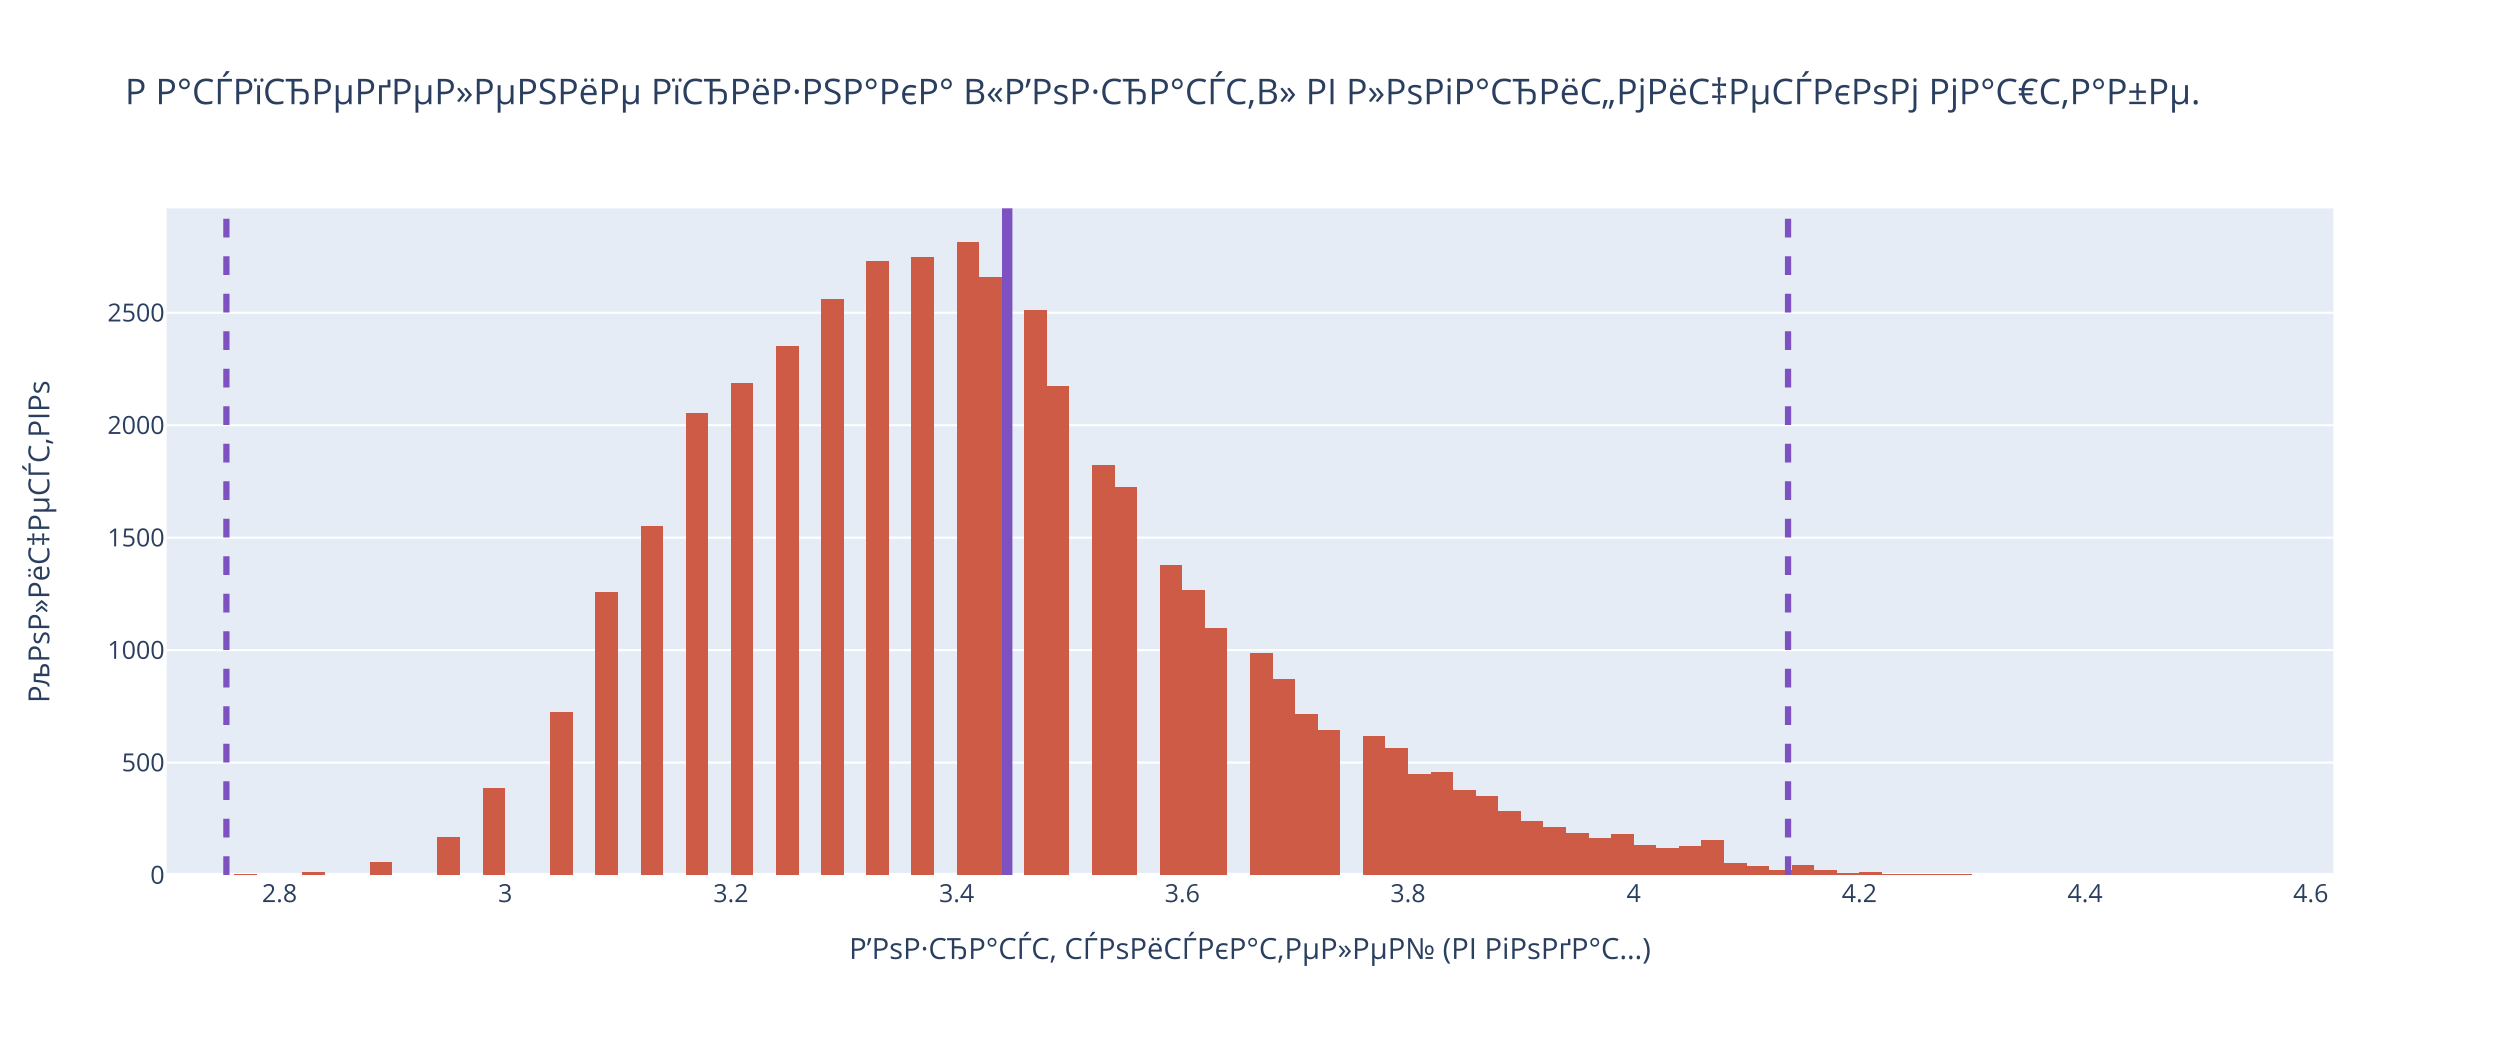
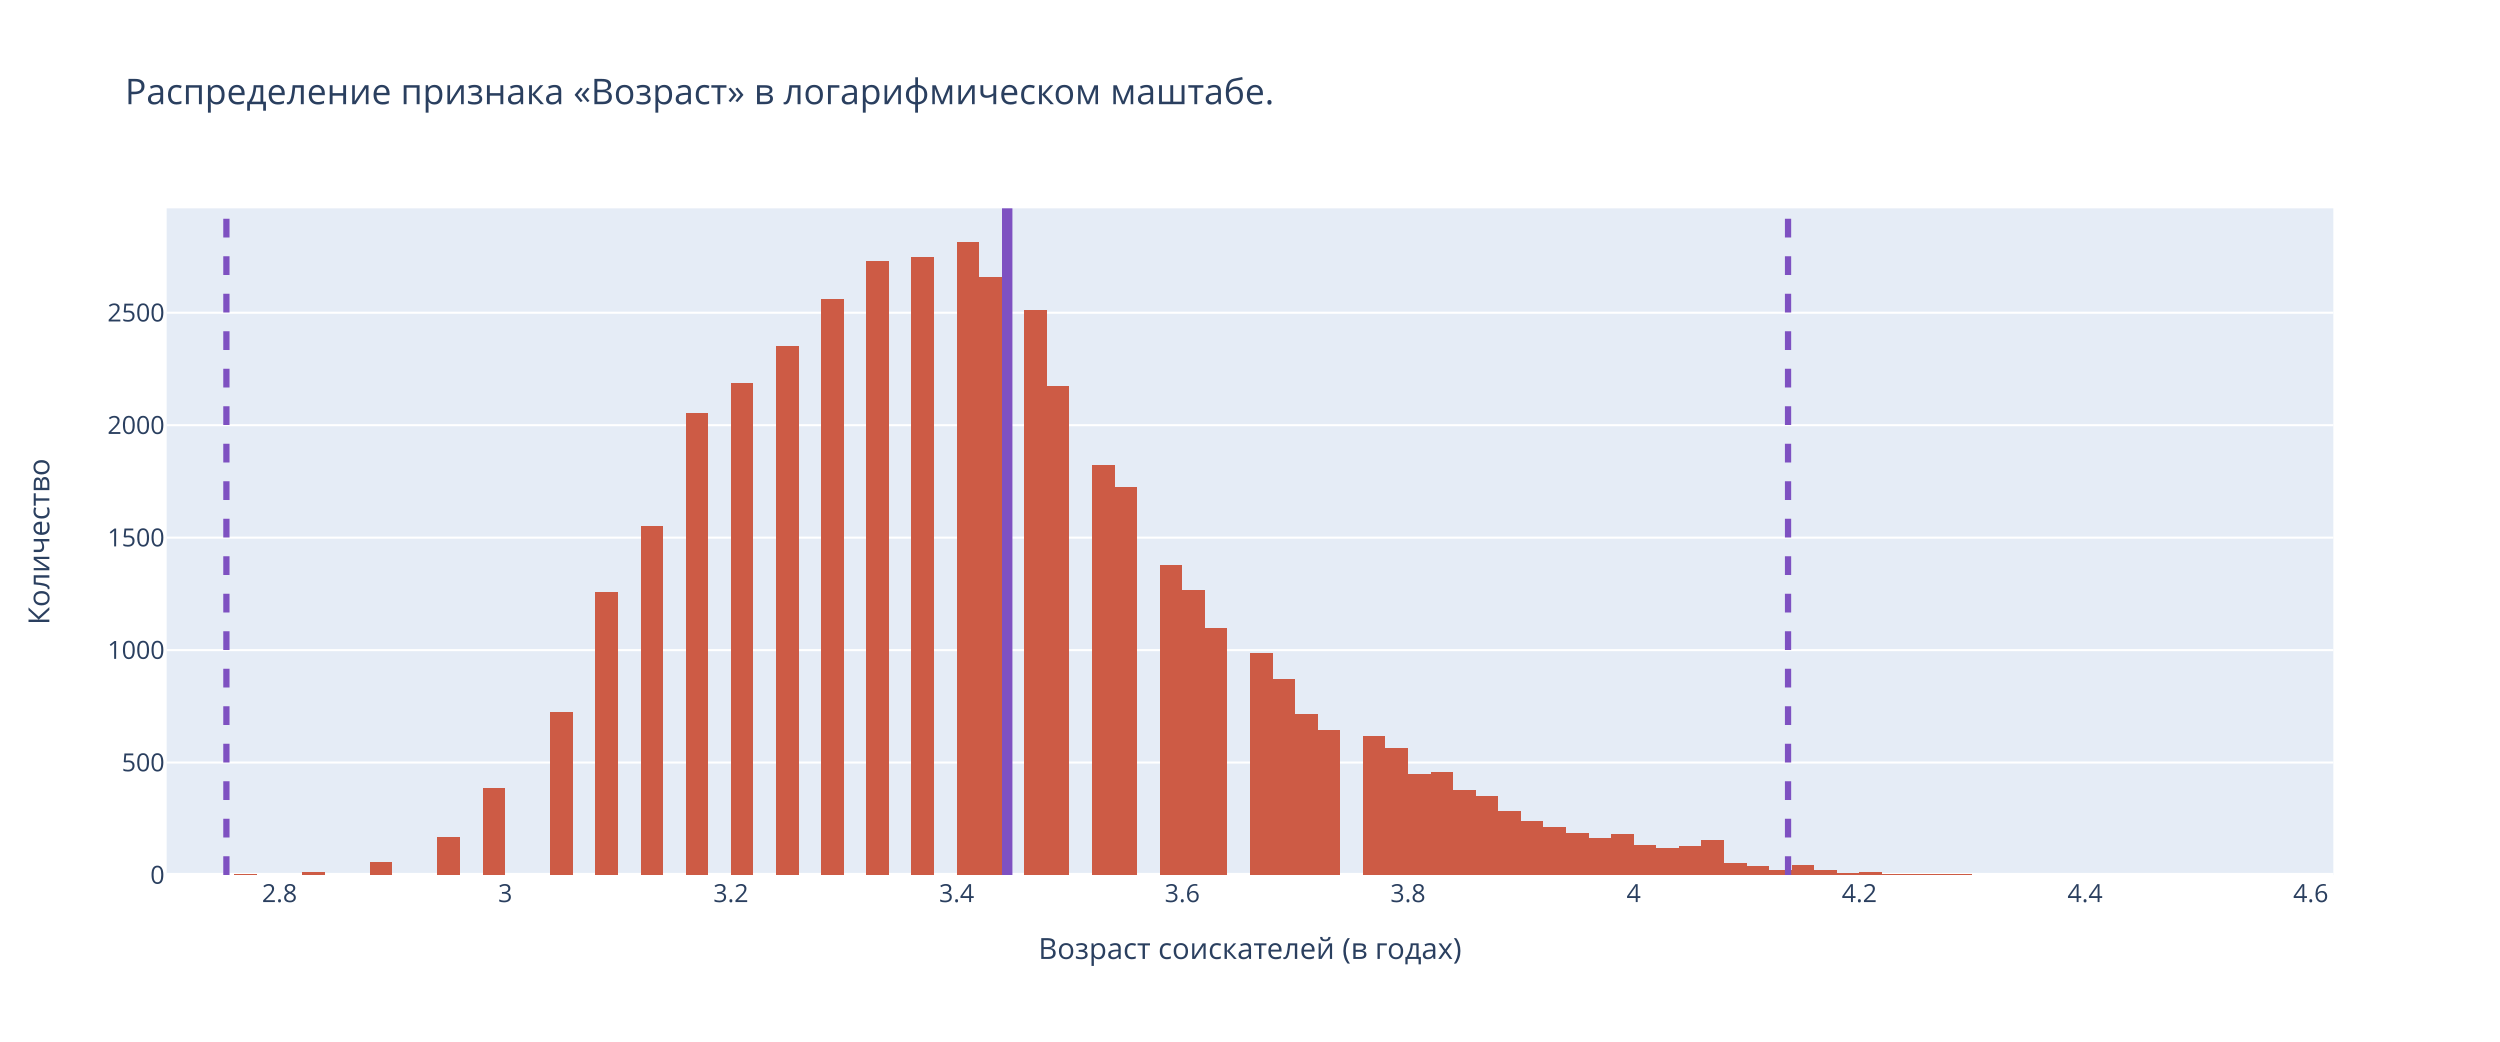
<svg xmlns="http://www.w3.org/2000/svg" class="main-svg" width="1200" height="500" style="" viewBox="0 0 1200 500">
  <rect x="0" y="0" width="1200" height="500" style="fill: rgb(255, 255, 255); fill-opacity: 1;" />
  <defs id="defs-d39967">
    <g class="clips">
      <clipPath id="clipd39967xyplot" class="plotclip">
        <rect width="1040" height="320" />
      </clipPath>
      <clipPath class="axesclip" id="clipd39967x">
        <rect x="80" y="0" width="1040" height="500" />
      </clipPath>
      <clipPath class="axesclip" id="clipd39967y">
        <rect x="0" y="100" width="1200" height="320" />
      </clipPath>
      <clipPath class="axesclip" id="clipd39967xy">
        <rect x="80" y="100" width="1040" height="320" />
      </clipPath>
    </g>
    <g class="gradients" />
    <g class="patterns" />
  </defs>
  <g class="bglayer">
    <rect class="bg" x="80" y="100" width="1040" height="320" style="fill: rgb(229, 236, 246); fill-opacity: 1; stroke-width: 0;" />
  </g>
  <g class="layer-below">
    <g class="imagelayer" />
    <g class="shapelayer" />
  </g>
  <g class="cartesianlayer">
    <g class="subplot xy">
      <g class="layer-subplot">
        <g class="shapelayer" />
        <g class="imagelayer" />
      </g>
      <g class="minor-gridlayer">
        <g class="x" />
        <g class="y" />
      </g>
      <g class="gridlayer">
        <g class="x" />
        <g class="y">
          <path class="ygrid crisp" transform="translate(0,366.02)" d="M80,0h1040" style="stroke: rgb(255, 255, 255); stroke-opacity: 1; stroke-width: 1px;" />
          <path class="ygrid crisp" transform="translate(0,312.05)" d="M80,0h1040" style="stroke: rgb(255, 255, 255); stroke-opacity: 1; stroke-width: 1px;" />
          <path class="ygrid crisp" transform="translate(0,258.07)" d="M80,0h1040" style="stroke: rgb(255, 255, 255); stroke-opacity: 1; stroke-width: 1px;" />
          <path class="ygrid crisp" transform="translate(0,204.09)" d="M80,0h1040" style="stroke: rgb(255, 255, 255); stroke-opacity: 1; stroke-width: 1px;" />
          <path class="ygrid crisp" transform="translate(0,150.11)" d="M80,0h1040" style="stroke: rgb(255, 255, 255); stroke-opacity: 1; stroke-width: 1px;" />
        </g>
      </g>
      <g class="zerolinelayer">
        <path class="yzl zl crisp" transform="translate(0,420)" d="M80,0h1040" style="stroke: rgb(255, 255, 255); stroke-opacity: 1; stroke-width: 2px;" />
      </g>
      <path class="xlines-below" />
      <path class="ylines-below" />
      <g class="overlines-below" />
      <g class="xaxislayer-below" />
      <g class="yaxislayer-below" />
      <g class="overaxes-below" />
      <g class="plot" transform="translate(80,100)" clip-path="url(#clipd39967xyplot)">
        <g class="barlayer mlayer">
          <g class="trace bars" shape-rendering="crispEdges" style="opacity: 1;">
            <g class="points">
              <g class="point">
                <path d="M0,320V319.78H10.83V320Z" style="vector-effect: non-scaling-stroke; opacity: 1; stroke-width: 0px; fill: rgb(205, 91, 69); fill-opacity: 1;" />
              </g>
              <g class="point">
                <path d="M0,0Z" style="vector-effect: non-scaling-stroke; opacity: 1; stroke-width: 0px; fill: rgb(205, 91, 69); fill-opacity: 1;" />
              </g>
              <g class="point">
                <path d="M0,0Z" style="vector-effect: non-scaling-stroke; opacity: 1; stroke-width: 0px; fill: rgb(205, 91, 69); fill-opacity: 1;" />
              </g>
              <g class="point">
                <path d="M32.5,320V319.57H43.33V320Z" style="vector-effect: non-scaling-stroke; opacity: 1; stroke-width: 0px; fill: rgb(205, 91, 69); fill-opacity: 1;" />
              </g>
              <g class="point">
                <path d="M0,0Z" style="vector-effect: non-scaling-stroke; opacity: 1; stroke-width: 0px; fill: rgb(205, 91, 69); fill-opacity: 1;" />
              </g>
              <g class="point">
                <path d="M0,0Z" style="vector-effect: non-scaling-stroke; opacity: 1; stroke-width: 0px; fill: rgb(205, 91, 69); fill-opacity: 1;" />
              </g>
              <g class="point">
                <path d="M65,320V318.7H75.83V320Z" style="vector-effect: non-scaling-stroke; opacity: 1; stroke-width: 0px; fill: rgb(205, 91, 69); fill-opacity: 1;" />
              </g>
              <g class="point">
                <path d="M0,0Z" style="vector-effect: non-scaling-stroke; opacity: 1; stroke-width: 0px; fill: rgb(205, 91, 69); fill-opacity: 1;" />
              </g>
              <g class="point">
                <path d="M0,0Z" style="vector-effect: non-scaling-stroke; opacity: 1; stroke-width: 0px; fill: rgb(205, 91, 69); fill-opacity: 1;" />
              </g>
              <g class="point">
                <path d="M97.5,320V313.85H108.33V320Z" style="vector-effect: non-scaling-stroke; opacity: 1; stroke-width: 0px; fill: rgb(205, 91, 69); fill-opacity: 1;" />
              </g>
              <g class="point">
                <path d="M0,0Z" style="vector-effect: non-scaling-stroke; opacity: 1; stroke-width: 0px; fill: rgb(205, 91, 69); fill-opacity: 1;" />
              </g>
              <g class="point">
                <path d="M0,0Z" style="vector-effect: non-scaling-stroke; opacity: 1; stroke-width: 0px; fill: rgb(205, 91, 69); fill-opacity: 1;" />
              </g>
              <g class="point">
                <path d="M130,320V301.76H140.83V320Z" style="vector-effect: non-scaling-stroke; opacity: 1; stroke-width: 0px; fill: rgb(205, 91, 69); fill-opacity: 1;" />
              </g>
              <g class="point">
                <path d="M0,0Z" style="vector-effect: non-scaling-stroke; opacity: 1; stroke-width: 0px; fill: rgb(205, 91, 69); fill-opacity: 1;" />
              </g>
              <g class="point">
                <path d="M151.67,320V278.01H162.5V320Z" style="vector-effect: non-scaling-stroke; opacity: 1; stroke-width: 0px; fill: rgb(205, 91, 69); fill-opacity: 1;" />
              </g>
              <g class="point">
                <path d="M0,0Z" style="vector-effect: non-scaling-stroke; opacity: 1; stroke-width: 0px; fill: rgb(205, 91, 69); fill-opacity: 1;" />
              </g>
              <g class="point">
                <path d="M0,0Z" style="vector-effect: non-scaling-stroke; opacity: 1; stroke-width: 0px; fill: rgb(205, 91, 69); fill-opacity: 1;" />
              </g>
              <g class="point">
                <path d="M184.17,320V241.63H195V320Z" style="vector-effect: non-scaling-stroke; opacity: 1; stroke-width: 0px; fill: rgb(205, 91, 69); fill-opacity: 1;" />
              </g>
              <g class="point">
                <path d="M0,0Z" style="vector-effect: non-scaling-stroke; opacity: 1; stroke-width: 0px; fill: rgb(205, 91, 69); fill-opacity: 1;" />
              </g>
              <g class="point">
                <path d="M205.83,320V184.09H216.67V320Z" style="vector-effect: non-scaling-stroke; opacity: 1; stroke-width: 0px; fill: rgb(205, 91, 69); fill-opacity: 1;" />
              </g>
              <g class="point">
                <path d="M0,0Z" style="vector-effect: non-scaling-stroke; opacity: 1; stroke-width: 0px; fill: rgb(205, 91, 69); fill-opacity: 1;" />
              </g>
              <g class="point">
                <path d="M227.5,320V152.35H238.33V320Z" style="vector-effect: non-scaling-stroke; opacity: 1; stroke-width: 0px; fill: rgb(205, 91, 69); fill-opacity: 1;" />
              </g>
              <g class="point">
                <path d="M0,0Z" style="vector-effect: non-scaling-stroke; opacity: 1; stroke-width: 0px; fill: rgb(205, 91, 69); fill-opacity: 1;" />
              </g>
              <g class="point">
                <path d="M249.17,320V98.26H260V320Z" style="vector-effect: non-scaling-stroke; opacity: 1; stroke-width: 0px; fill: rgb(205, 91, 69); fill-opacity: 1;" />
              </g>
              <g class="point">
                <path d="M0,0Z" style="vector-effect: non-scaling-stroke; opacity: 1; stroke-width: 0px; fill: rgb(205, 91, 69); fill-opacity: 1;" />
              </g>
              <g class="point">
                <path d="M270.83,320V83.9H281.67V320Z" style="vector-effect: non-scaling-stroke; opacity: 1; stroke-width: 0px; fill: rgb(205, 91, 69); fill-opacity: 1;" />
              </g>
              <g class="point">
                <path d="M0,0Z" style="vector-effect: non-scaling-stroke; opacity: 1; stroke-width: 0px; fill: rgb(205, 91, 69); fill-opacity: 1;" />
              </g>
              <g class="point">
                <path d="M292.5,320V66.2H303.33V320Z" style="vector-effect: non-scaling-stroke; opacity: 1; stroke-width: 0px; fill: rgb(205, 91, 69); fill-opacity: 1;" />
              </g>
              <g class="point">
                <path d="M0,0Z" style="vector-effect: non-scaling-stroke; opacity: 1; stroke-width: 0px; fill: rgb(205, 91, 69); fill-opacity: 1;" />
              </g>
              <g class="point">
                <path d="M314.17,320V43.53H325V320Z" style="vector-effect: non-scaling-stroke; opacity: 1; stroke-width: 0px; fill: rgb(205, 91, 69); fill-opacity: 1;" />
              </g>
              <g class="point">
                <path d="M0,0Z" style="vector-effect: non-scaling-stroke; opacity: 1; stroke-width: 0px; fill: rgb(205, 91, 69); fill-opacity: 1;" />
              </g>
              <g class="point">
                <path d="M335.83,320V25.39H346.67V320Z" style="vector-effect: non-scaling-stroke; opacity: 1; stroke-width: 0px; fill: rgb(205, 91, 69); fill-opacity: 1;" />
              </g>
              <g class="point">
                <path d="M0,0Z" style="vector-effect: non-scaling-stroke; opacity: 1; stroke-width: 0px; fill: rgb(205, 91, 69); fill-opacity: 1;" />
              </g>
              <g class="point">
                <path d="M357.5,320V23.34H368.33V320Z" style="vector-effect: non-scaling-stroke; opacity: 1; stroke-width: 0px; fill: rgb(205, 91, 69); fill-opacity: 1;" />
              </g>
              <g class="point">
                <path d="M0,0Z" style="vector-effect: non-scaling-stroke; opacity: 1; stroke-width: 0px; fill: rgb(205, 91, 69); fill-opacity: 1;" />
              </g>
              <g class="point">
                <path d="M379.17,320V16H390V320Z" style="vector-effect: non-scaling-stroke; opacity: 1; stroke-width: 0px; fill: rgb(205, 91, 69); fill-opacity: 1;" />
              </g>
              <g class="point">
                <path d="M390,320V32.95H400.83V320Z" style="vector-effect: non-scaling-stroke; opacity: 1; stroke-width: 0px; fill: rgb(205, 91, 69); fill-opacity: 1;" />
              </g>
              <g class="point">
                <path d="M0,0Z" style="vector-effect: non-scaling-stroke; opacity: 1; stroke-width: 0px; fill: rgb(205, 91, 69); fill-opacity: 1;" />
              </g>
              <g class="point">
                <path d="M411.67,320V48.6H422.5V320Z" style="vector-effect: non-scaling-stroke; opacity: 1; stroke-width: 0px; fill: rgb(205, 91, 69); fill-opacity: 1;" />
              </g>
              <g class="point">
                <path d="M422.5,320V85.41H433.33V320Z" style="vector-effect: non-scaling-stroke; opacity: 1; stroke-width: 0px; fill: rgb(205, 91, 69); fill-opacity: 1;" />
              </g>
              <g class="point">
                <path d="M0,0Z" style="vector-effect: non-scaling-stroke; opacity: 1; stroke-width: 0px; fill: rgb(205, 91, 69); fill-opacity: 1;" />
              </g>
              <g class="point">
                <path d="M444.17,320V123.41H455V320Z" style="vector-effect: non-scaling-stroke; opacity: 1; stroke-width: 0px; fill: rgb(205, 91, 69); fill-opacity: 1;" />
              </g>
              <g class="point">
                <path d="M455,320V133.89H465.83V320Z" style="vector-effect: non-scaling-stroke; opacity: 1; stroke-width: 0px; fill: rgb(205, 91, 69); fill-opacity: 1;" />
              </g>
              <g class="point">
                <path d="M0,0Z" style="vector-effect: non-scaling-stroke; opacity: 1; stroke-width: 0px; fill: rgb(205, 91, 69); fill-opacity: 1;" />
              </g>
              <g class="point">
                <path d="M476.67,320V171.13H487.5V320Z" style="vector-effect: non-scaling-stroke; opacity: 1; stroke-width: 0px; fill: rgb(205, 91, 69); fill-opacity: 1;" />
              </g>
              <g class="point">
                <path d="M487.5,320V183.22H498.33V320Z" style="vector-effect: non-scaling-stroke; opacity: 1; stroke-width: 0px; fill: rgb(205, 91, 69); fill-opacity: 1;" />
              </g>
              <g class="point">
                <path d="M498.33,320V201.47H509.17V320Z" style="vector-effect: non-scaling-stroke; opacity: 1; stroke-width: 0px; fill: rgb(205, 91, 69); fill-opacity: 1;" />
              </g>
              <g class="point">
                <path d="M0,0Z" style="vector-effect: non-scaling-stroke; opacity: 1; stroke-width: 0px; fill: rgb(205, 91, 69); fill-opacity: 1;" />
              </g>
              <g class="point">
                <path d="M520,320V213.56H530.83V320Z" style="vector-effect: non-scaling-stroke; opacity: 1; stroke-width: 0px; fill: rgb(205, 91, 69); fill-opacity: 1;" />
              </g>
              <g class="point">
                <path d="M530.83,320V226.08H541.67V320Z" style="vector-effect: non-scaling-stroke; opacity: 1; stroke-width: 0px; fill: rgb(205, 91, 69); fill-opacity: 1;" />
              </g>
              <g class="point">
                <path d="M541.67,320V242.92H552.5V320Z" style="vector-effect: non-scaling-stroke; opacity: 1; stroke-width: 0px; fill: rgb(205, 91, 69); fill-opacity: 1;" />
              </g>
              <g class="point">
                <path d="M552.5,320V250.48H563.33V320Z" style="vector-effect: non-scaling-stroke; opacity: 1; stroke-width: 0px; fill: rgb(205, 91, 69); fill-opacity: 1;" />
              </g>
              <g class="point">
                <path d="M0,0Z" style="vector-effect: non-scaling-stroke; opacity: 1; stroke-width: 0px; fill: rgb(205, 91, 69); fill-opacity: 1;" />
              </g>
              <g class="point">
                <path d="M574.17,320V253.28H585V320Z" style="vector-effect: non-scaling-stroke; opacity: 1; stroke-width: 0px; fill: rgb(205, 91, 69); fill-opacity: 1;" />
              </g>
              <g class="point">
                <path d="M585,320V259.11H595.83V320Z" style="vector-effect: non-scaling-stroke; opacity: 1; stroke-width: 0px; fill: rgb(205, 91, 69); fill-opacity: 1;" />
              </g>
              <g class="point">
                <path d="M595.83,320V271.64H606.67V320Z" style="vector-effect: non-scaling-stroke; opacity: 1; stroke-width: 0px; fill: rgb(205, 91, 69); fill-opacity: 1;" />
              </g>
              <g class="point">
                <path d="M606.67,320V270.56H617.5V320Z" style="vector-effect: non-scaling-stroke; opacity: 1; stroke-width: 0px; fill: rgb(205, 91, 69); fill-opacity: 1;" />
              </g>
              <g class="point">
                <path d="M617.5,320V279.09H628.33V320Z" style="vector-effect: non-scaling-stroke; opacity: 1; stroke-width: 0px; fill: rgb(205, 91, 69); fill-opacity: 1;" />
              </g>
              <g class="point">
                <path d="M628.33,320V282.22H639.17V320Z" style="vector-effect: non-scaling-stroke; opacity: 1; stroke-width: 0px; fill: rgb(205, 91, 69); fill-opacity: 1;" />
              </g>
              <g class="point">
                <path d="M639.17,320V289.34H650V320Z" style="vector-effect: non-scaling-stroke; opacity: 1; stroke-width: 0px; fill: rgb(205, 91, 69); fill-opacity: 1;" />
              </g>
              <g class="point">
                <path d="M650,320V294.31H660.83V320Z" style="vector-effect: non-scaling-stroke; opacity: 1; stroke-width: 0px; fill: rgb(205, 91, 69); fill-opacity: 1;" />
              </g>
              <g class="point">
                <path d="M660.83,320V296.79H671.67V320Z" style="vector-effect: non-scaling-stroke; opacity: 1; stroke-width: 0px; fill: rgb(205, 91, 69); fill-opacity: 1;" />
              </g>
              <g class="point">
                <path d="M671.67,320V299.92H682.5V320Z" style="vector-effect: non-scaling-stroke; opacity: 1; stroke-width: 0px; fill: rgb(205, 91, 69); fill-opacity: 1;" />
              </g>
              <g class="point">
                <path d="M682.5,320V302.19H693.33V320Z" style="vector-effect: non-scaling-stroke; opacity: 1; stroke-width: 0px; fill: rgb(205, 91, 69); fill-opacity: 1;" />
              </g>
              <g class="point">
                <path d="M693.33,320V300.24H704.17V320Z" style="vector-effect: non-scaling-stroke; opacity: 1; stroke-width: 0px; fill: rgb(205, 91, 69); fill-opacity: 1;" />
              </g>
              <g class="point">
                <path d="M704.17,320V305.43H715V320Z" style="vector-effect: non-scaling-stroke; opacity: 1; stroke-width: 0px; fill: rgb(205, 91, 69); fill-opacity: 1;" />
              </g>
              <g class="point">
                <path d="M715,320V307.15H725.83V320Z" style="vector-effect: non-scaling-stroke; opacity: 1; stroke-width: 0px; fill: rgb(205, 91, 69); fill-opacity: 1;" />
              </g>
              <g class="point">
                <path d="M725.83,320V306.07H736.67V320Z" style="vector-effect: non-scaling-stroke; opacity: 1; stroke-width: 0px; fill: rgb(205, 91, 69); fill-opacity: 1;" />
              </g>
              <g class="point">
                <path d="M736.67,320V303.05H747.5V320Z" style="vector-effect: non-scaling-stroke; opacity: 1; stroke-width: 0px; fill: rgb(205, 91, 69); fill-opacity: 1;" />
              </g>
              <g class="point">
                <path d="M747.5,320V314.06H758.33V320Z" style="vector-effect: non-scaling-stroke; opacity: 1; stroke-width: 0px; fill: rgb(205, 91, 69); fill-opacity: 1;" />
              </g>
              <g class="point">
                <path d="M758.33,320V315.9H769.17V320Z" style="vector-effect: non-scaling-stroke; opacity: 1; stroke-width: 0px; fill: rgb(205, 91, 69); fill-opacity: 1;" />
              </g>
              <g class="point">
                <path d="M769.17,320V317.63H780V320Z" style="vector-effect: non-scaling-stroke; opacity: 1; stroke-width: 0px; fill: rgb(205, 91, 69); fill-opacity: 1;" />
              </g>
              <g class="point">
                <path d="M780,320V315.03H790.83V320Z" style="vector-effect: non-scaling-stroke; opacity: 1; stroke-width: 0px; fill: rgb(205, 91, 69); fill-opacity: 1;" />
              </g>
              <g class="point">
                <path d="M790.83,320V317.84H801.67V320Z" style="vector-effect: non-scaling-stroke; opacity: 1; stroke-width: 0px; fill: rgb(205, 91, 69); fill-opacity: 1;" />
              </g>
              <g class="point">
                <path d="M801.67,320V318.81H812.5V320Z" style="vector-effect: non-scaling-stroke; opacity: 1; stroke-width: 0px; fill: rgb(205, 91, 69); fill-opacity: 1;" />
              </g>
              <g class="point">
                <path d="M812.5,320V318.6H823.33V320Z" style="vector-effect: non-scaling-stroke; opacity: 1; stroke-width: 0px; fill: rgb(205, 91, 69); fill-opacity: 1;" />
              </g>
              <g class="point">
                <path d="M823.33,320V319.57H834.17V320Z" style="vector-effect: non-scaling-stroke; opacity: 1; stroke-width: 0px; fill: rgb(205, 91, 69); fill-opacity: 1;" />
              </g>
              <g class="point">
                <path d="M834.17,320V319.68H845V320Z" style="vector-effect: non-scaling-stroke; opacity: 1; stroke-width: 0px; fill: rgb(205, 91, 69); fill-opacity: 1;" />
              </g>
              <g class="point">
                <path d="M845,320V319.35H855.83V320Z" style="vector-effect: non-scaling-stroke; opacity: 1; stroke-width: 0px; fill: rgb(205, 91, 69); fill-opacity: 1;" />
              </g>
              <g class="point">
                <path d="M855.83,320V319.57H866.67V320Z" style="vector-effect: non-scaling-stroke; opacity: 1; stroke-width: 0px; fill: rgb(205, 91, 69); fill-opacity: 1;" />
              </g>
              <g class="point">
                <path d="M0,0Z" style="vector-effect: non-scaling-stroke; opacity: 1; stroke-width: 0px; fill: rgb(205, 91, 69); fill-opacity: 1;" />
              </g>
              <g class="point">
                <path d="M877.5,320V319.89H888.33V320Z" style="vector-effect: non-scaling-stroke; opacity: 1; stroke-width: 0px; fill: rgb(205, 91, 69); fill-opacity: 1;" />
              </g>
              <g class="point">
                <path d="M888.33,320V319.89H899.17V320Z" style="vector-effect: non-scaling-stroke; opacity: 1; stroke-width: 0px; fill: rgb(205, 91, 69); fill-opacity: 1;" />
              </g>
              <g class="point">
                <path d="M0,0Z" style="vector-effect: non-scaling-stroke; opacity: 1; stroke-width: 0px; fill: rgb(205, 91, 69); fill-opacity: 1;" />
              </g>
              <g class="point">
                <path d="M0,0Z" style="vector-effect: non-scaling-stroke; opacity: 1; stroke-width: 0px; fill: rgb(205, 91, 69); fill-opacity: 1;" />
              </g>
              <g class="point">
                <path d="M0,0Z" style="vector-effect: non-scaling-stroke; opacity: 1; stroke-width: 0px; fill: rgb(205, 91, 69); fill-opacity: 1;" />
              </g>
              <g class="point">
                <path d="M0,0Z" style="vector-effect: non-scaling-stroke; opacity: 1; stroke-width: 0px; fill: rgb(205, 91, 69); fill-opacity: 1;" />
              </g>
              <g class="point">
                <path d="M0,0Z" style="vector-effect: non-scaling-stroke; opacity: 1; stroke-width: 0px; fill: rgb(205, 91, 69); fill-opacity: 1;" />
              </g>
              <g class="point">
                <path d="M0,0Z" style="vector-effect: non-scaling-stroke; opacity: 1; stroke-width: 0px; fill: rgb(205, 91, 69); fill-opacity: 1;" />
              </g>
              <g class="point">
                <path d="M0,0Z" style="vector-effect: non-scaling-stroke; opacity: 1; stroke-width: 0px; fill: rgb(205, 91, 69); fill-opacity: 1;" />
              </g>
              <g class="point">
                <path d="M0,0Z" style="vector-effect: non-scaling-stroke; opacity: 1; stroke-width: 0px; fill: rgb(205, 91, 69); fill-opacity: 1;" />
              </g>
              <g class="point">
                <path d="M0,0Z" style="vector-effect: non-scaling-stroke; opacity: 1; stroke-width: 0px; fill: rgb(205, 91, 69); fill-opacity: 1;" />
              </g>
              <g class="point">
                <path d="M0,0Z" style="vector-effect: non-scaling-stroke; opacity: 1; stroke-width: 0px; fill: rgb(205, 91, 69); fill-opacity: 1;" />
              </g>
              <g class="point">
                <path d="M0,0Z" style="vector-effect: non-scaling-stroke; opacity: 1; stroke-width: 0px; fill: rgb(205, 91, 69); fill-opacity: 1;" />
              </g>
              <g class="point">
                <path d="M0,0Z" style="vector-effect: non-scaling-stroke; opacity: 1; stroke-width: 0px; fill: rgb(205, 91, 69); fill-opacity: 1;" />
              </g>
              <g class="point">
                <path d="M1029.17,320V319.89H1040V320Z" style="vector-effect: non-scaling-stroke; opacity: 1; stroke-width: 0px; fill: rgb(205, 91, 69); fill-opacity: 1;" />
              </g>
            </g>
          </g>
        </g>
      </g>
      <g class="overplot" />
      <path class="xlines-above crisp" d="M0,0" style="fill: none;" />
      <path class="ylines-above crisp" d="M0,0" style="fill: none;" />
      <g class="overlines-above" />
      <g class="xaxislayer-above">
        <g class="xtick">
          <text text-anchor="middle" x="0" y="433" transform="translate(134.17,0)" style="font-family: 'Open Sans', verdana, arial, sans-serif; font-size: 12px; fill: rgb(42, 63, 95); fill-opacity: 1; white-space: pre; opacity: 1;">2.8</text>
        </g>
        <g class="xtick">
          <text text-anchor="middle" x="0" y="433" style="font-family: 'Open Sans', verdana, arial, sans-serif; font-size: 12px; fill: rgb(42, 63, 95); fill-opacity: 1; white-space: pre; opacity: 1;" transform="translate(242.5,0)">3</text>
        </g>
        <g class="xtick">
          <text text-anchor="middle" x="0" y="433" style="font-family: 'Open Sans', verdana, arial, sans-serif; font-size: 12px; fill: rgb(42, 63, 95); fill-opacity: 1; white-space: pre; opacity: 1;" transform="translate(350.83,0)">3.2</text>
        </g>
        <g class="xtick">
          <text text-anchor="middle" x="0" y="433" style="font-family: 'Open Sans', verdana, arial, sans-serif; font-size: 12px; fill: rgb(42, 63, 95); fill-opacity: 1; white-space: pre; opacity: 1;" transform="translate(459.17,0)">3.4</text>
        </g>
        <g class="xtick">
          <text text-anchor="middle" x="0" y="433" style="font-family: 'Open Sans', verdana, arial, sans-serif; font-size: 12px; fill: rgb(42, 63, 95); fill-opacity: 1; white-space: pre; opacity: 1;" transform="translate(567.5,0)">3.6</text>
        </g>
        <g class="xtick">
          <text text-anchor="middle" x="0" y="433" style="font-family: 'Open Sans', verdana, arial, sans-serif; font-size: 12px; fill: rgb(42, 63, 95); fill-opacity: 1; white-space: pre; opacity: 1;" transform="translate(675.83,0)">3.8</text>
        </g>
        <g class="xtick">
          <text text-anchor="middle" x="0" y="433" style="font-family: 'Open Sans', verdana, arial, sans-serif; font-size: 12px; fill: rgb(42, 63, 95); fill-opacity: 1; white-space: pre; opacity: 1;" transform="translate(784.17,0)">4</text>
        </g>
        <g class="xtick">
          <text text-anchor="middle" x="0" y="433" style="font-family: 'Open Sans', verdana, arial, sans-serif; font-size: 12px; fill: rgb(42, 63, 95); fill-opacity: 1; white-space: pre; opacity: 1;" transform="translate(892.5,0)">4.2</text>
        </g>
        <g class="xtick">
          <text text-anchor="middle" x="0" y="433" style="font-family: 'Open Sans', verdana, arial, sans-serif; font-size: 12px; fill: rgb(42, 63, 95); fill-opacity: 1; white-space: pre; opacity: 1;" transform="translate(1000.83,0)">4.4</text>
        </g>
        <g class="xtick">
          <text text-anchor="middle" x="0" y="433" style="font-family: 'Open Sans', verdana, arial, sans-serif; font-size: 12px; fill: rgb(42, 63, 95); fill-opacity: 1; white-space: pre; opacity: 1;" transform="translate(1109.17,0)">4.6</text>
        </g>
      </g>
      <g class="yaxislayer-above">
        <g class="ytick">
          <text text-anchor="end" x="79" y="4.2" transform="translate(0,420)" style="font-family: 'Open Sans', verdana, arial, sans-serif; font-size: 12px; fill: rgb(42, 63, 95); fill-opacity: 1; white-space: pre; opacity: 1;">0</text>
        </g>
        <g class="ytick">
          <text text-anchor="end" x="79" y="4.2" style="font-family: 'Open Sans', verdana, arial, sans-serif; font-size: 12px; fill: rgb(42, 63, 95); fill-opacity: 1; white-space: pre; opacity: 1;" transform="translate(0,366.02)">500</text>
        </g>
        <g class="ytick">
          <text text-anchor="end" x="79" y="4.2" style="font-family: 'Open Sans', verdana, arial, sans-serif; font-size: 12px; fill: rgb(42, 63, 95); fill-opacity: 1; white-space: pre; opacity: 1;" transform="translate(0,312.05)">1000</text>
        </g>
        <g class="ytick">
          <text text-anchor="end" x="79" y="4.2" style="font-family: 'Open Sans', verdana, arial, sans-serif; font-size: 12px; fill: rgb(42, 63, 95); fill-opacity: 1; white-space: pre; opacity: 1;" transform="translate(0,258.07)">1500</text>
        </g>
        <g class="ytick">
          <text text-anchor="end" x="79" y="4.2" style="font-family: 'Open Sans', verdana, arial, sans-serif; font-size: 12px; fill: rgb(42, 63, 95); fill-opacity: 1; white-space: pre; opacity: 1;" transform="translate(0,204.09)">2000</text>
        </g>
        <g class="ytick">
          <text text-anchor="end" x="79" y="4.2" style="font-family: 'Open Sans', verdana, arial, sans-serif; font-size: 12px; fill: rgb(42, 63, 95); fill-opacity: 1; white-space: pre; opacity: 1;" transform="translate(0,150.11)">2500</text>
        </g>
      </g>
      <g class="overaxes-above" />
    </g>
  </g>
  <g class="polarlayer" />
  <g class="smithlayer" />
  <g class="ternarylayer" />
  <g class="geolayer" />
  <g class="funnelarealayer" />
  <g class="pielayer" />
  <g class="iciclelayer" />
  <g class="treemaplayer" />
  <g class="sunburstlayer" />
  <g class="glimages" />
  <defs id="topdefs-d39967">
    <g class="clips" />
  </defs>
  <g class="layer-above">
    <g class="imagelayer" />
    <g class="shapelayer">
      <path data-index="0" fill-rule="evenodd" d="M483.46,420L483.46,100" clip-path="url(#clipd39967x)" style="opacity: 1; stroke: rgb(126, 81, 193); stroke-opacity: 1; fill: rgb(0, 0, 0); fill-opacity: 0; stroke-width: 5px;" />
      <path data-index="1" fill-rule="evenodd" d="M858.26,420L858.26,100" clip-path="url(#clipd39967x)" style="opacity: 1; stroke: rgb(126, 81, 193); stroke-opacity: 1; fill: rgb(0, 0, 0); fill-opacity: 0; stroke-dasharray: 9px, 9px; stroke-width: 3px;" />
      <path data-index="2" fill-rule="evenodd" d="M108.67,420L108.67,100" clip-path="url(#clipd39967x)" style="opacity: 1; stroke: rgb(126, 81, 193); stroke-opacity: 1; fill: rgb(0, 0, 0); fill-opacity: 0; stroke-dasharray: 9px, 9px; stroke-width: 3px;" />
    </g>
  </g>
  <g class="infolayer">
    <g class="g-gtitle">
-       <text class="gtitle" x="60" y="50" text-anchor="start" dy="0em" style="font-family: 'Open Sans', verdana, arial, sans-serif; font-size: 17px; fill: rgb(42, 63, 95); opacity: 1; font-weight: normal; white-space: pre;">Р Р°СЃРїСЂРµРґРµР»РµРЅРёРµ РїСЂРёР·РЅР°РєР° В«Р’РѕР·СЂР°СЃС‚В» РІ Р»РѕРіР°СЂРёС„РјРёС‡РµСЃРєРѕРј РјР°С€С‚Р°Р±Рµ.</text>
+       <text class="gtitle" x="60" y="50" text-anchor="start" dy="0em" style="font-family: 'Open Sans', verdana, arial, sans-serif; font-size: 17px; fill: rgb(42, 63, 95); opacity: 1; font-weight: normal; white-space: pre;">Распределение признака «Возраст» в логарифмическом маштабе.</text>
    </g>
    <g class="g-xtitle">
-       <text class="xtitle" x="600" y="460.3" text-anchor="middle" style="font-family: 'Open Sans', verdana, arial, sans-serif; font-size: 14px; fill: rgb(42, 63, 95); opacity: 1; font-weight: normal; white-space: pre;">Р’РѕР·СЂР°СЃС‚ СЃРѕРёСЃРєР°С‚РµР»РµР№ (РІ РіРѕРґР°С…)</text>
+       <text class="xtitle" x="600" y="460.3" text-anchor="middle" style="font-family: 'Open Sans', verdana, arial, sans-serif; font-size: 14px; fill: rgb(42, 63, 95); opacity: 1; font-weight: normal; white-space: pre;">Возраст соискателей (в годах)</text>
    </g>
    <g class="g-ytitle">
-       <text class="ytitle" transform="rotate(-90,23.68438,260)" x="23.684" y="260" text-anchor="middle" style="font-family: 'Open Sans', verdana, arial, sans-serif; font-size: 14px; fill: rgb(42, 63, 95); opacity: 1; font-weight: normal; white-space: pre;">РљРѕР»РёС‡РµСЃС‚РІРѕ</text>
+       <text class="ytitle" transform="rotate(-90,23.68438,260)" x="23.684" y="260" text-anchor="middle" style="font-family: 'Open Sans', verdana, arial, sans-serif; font-size: 14px; fill: rgb(42, 63, 95); opacity: 1; font-weight: normal; white-space: pre;">Количество</text>
    </g>
  </g>
</svg>
